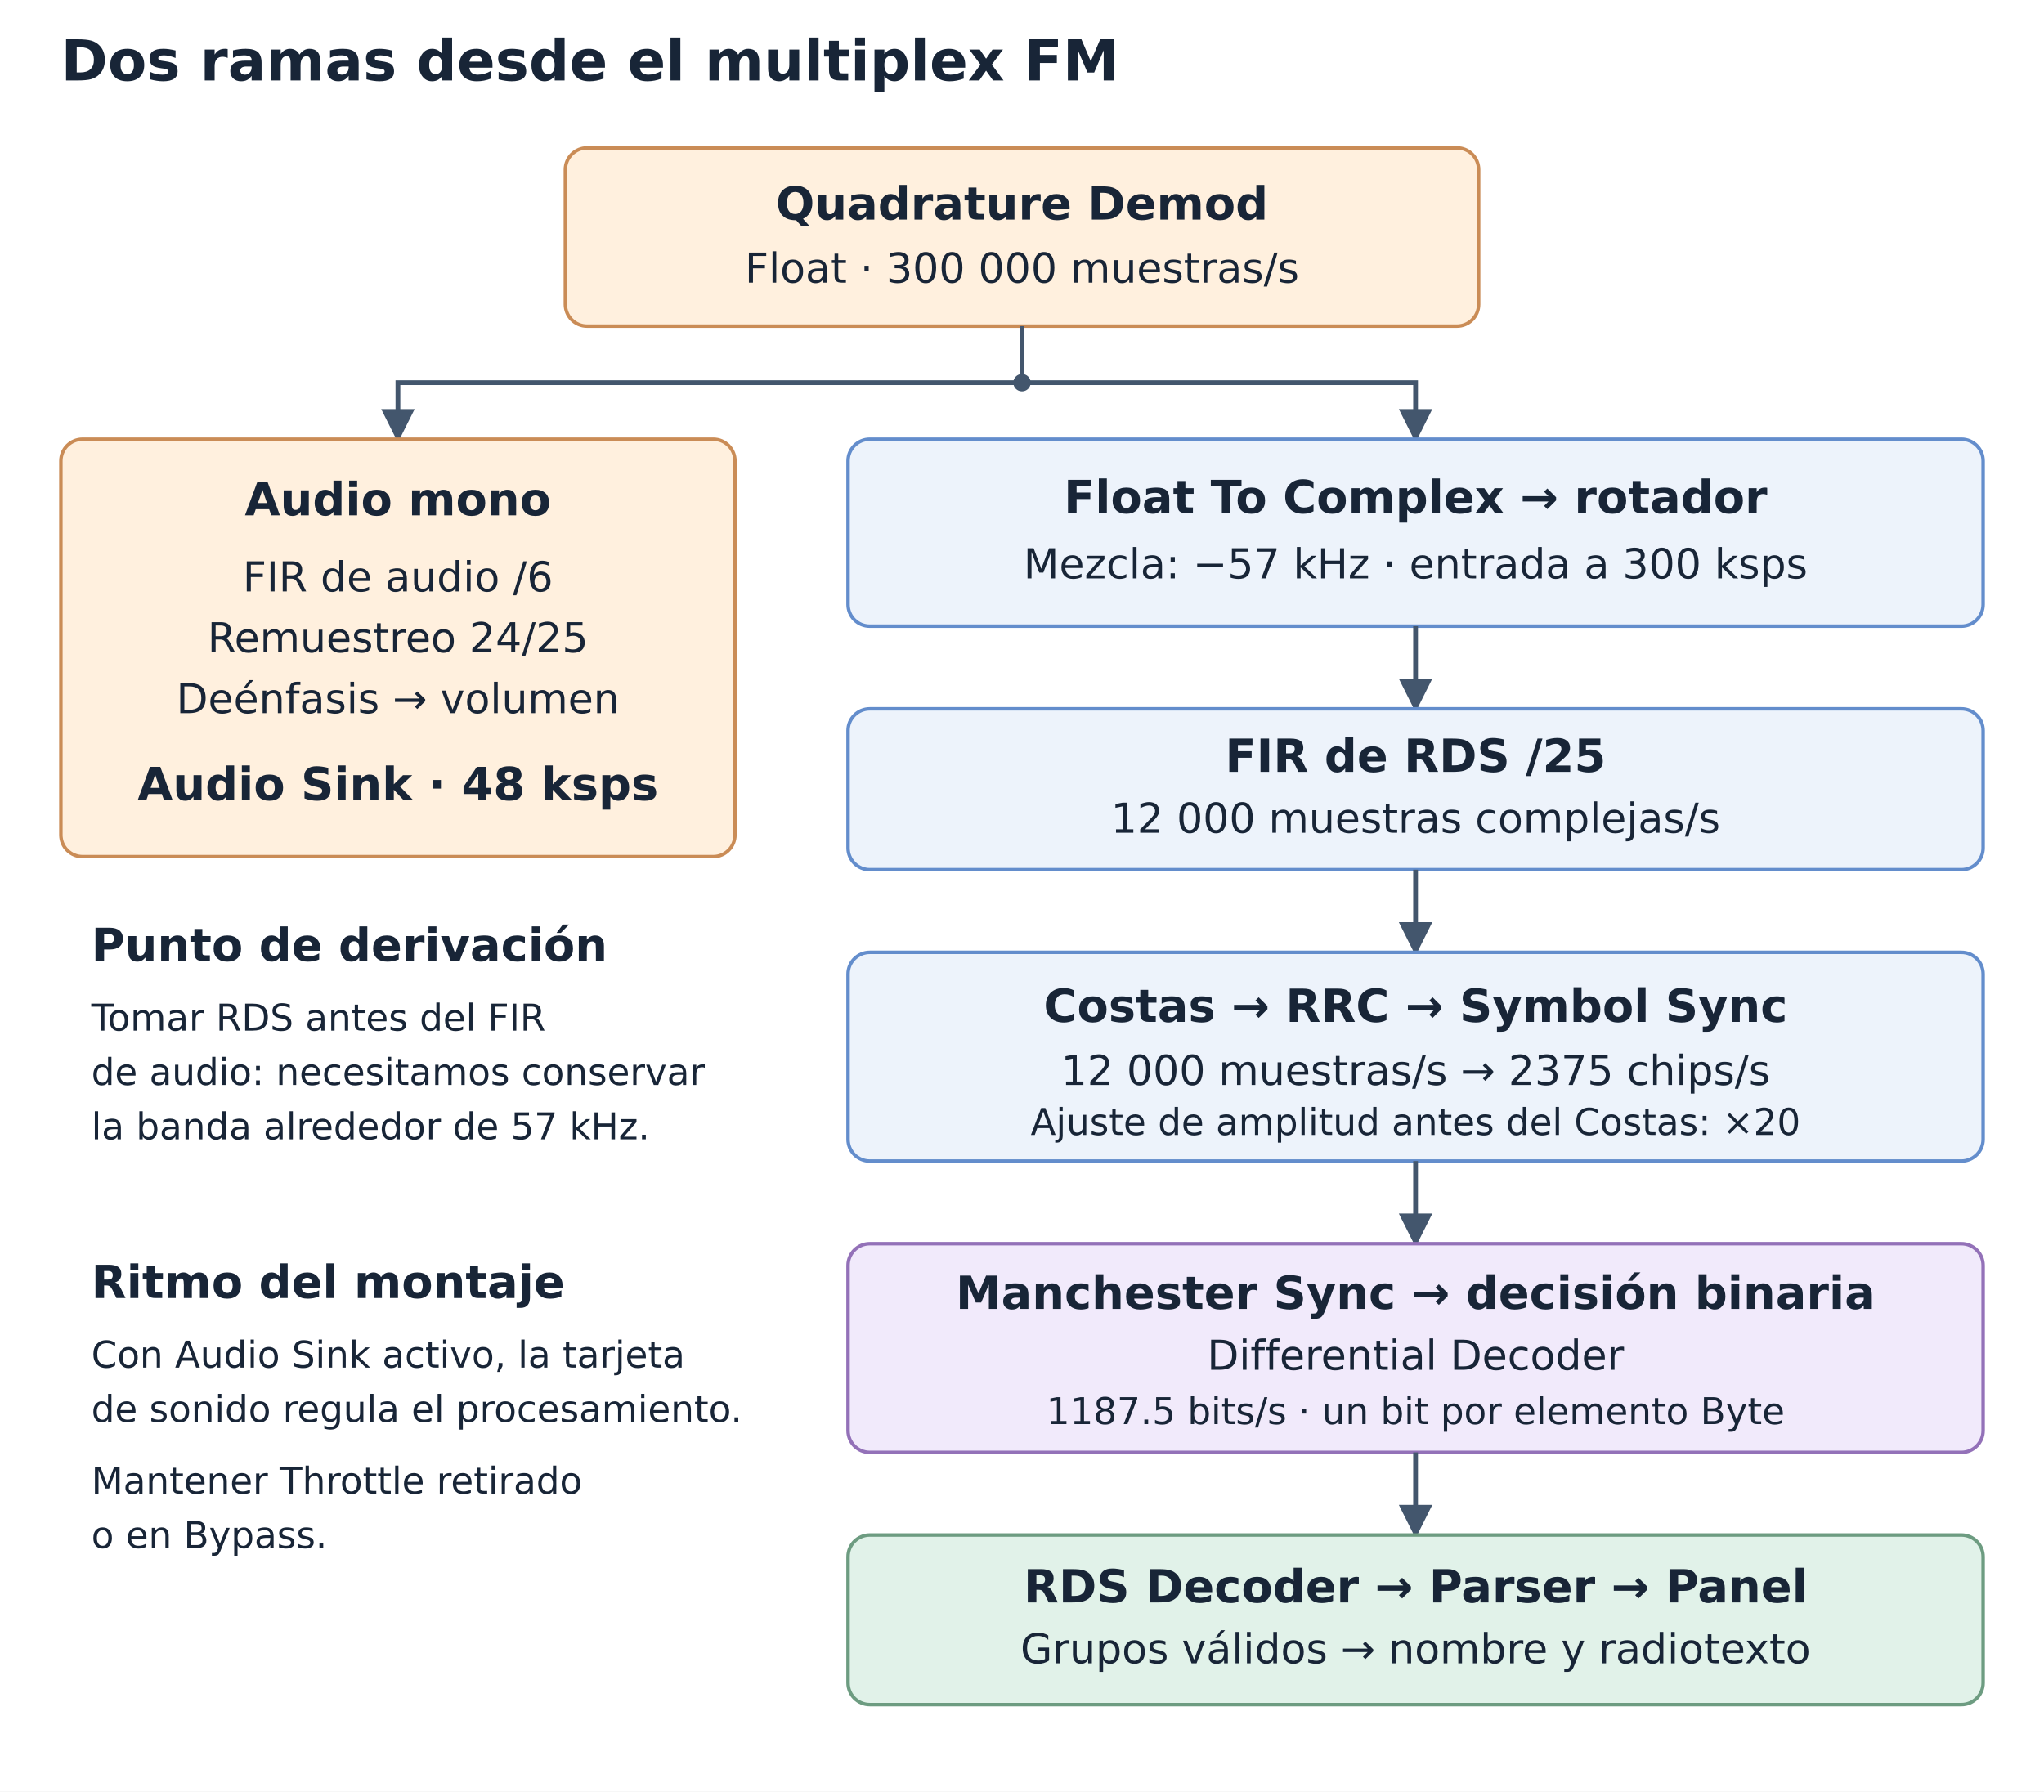
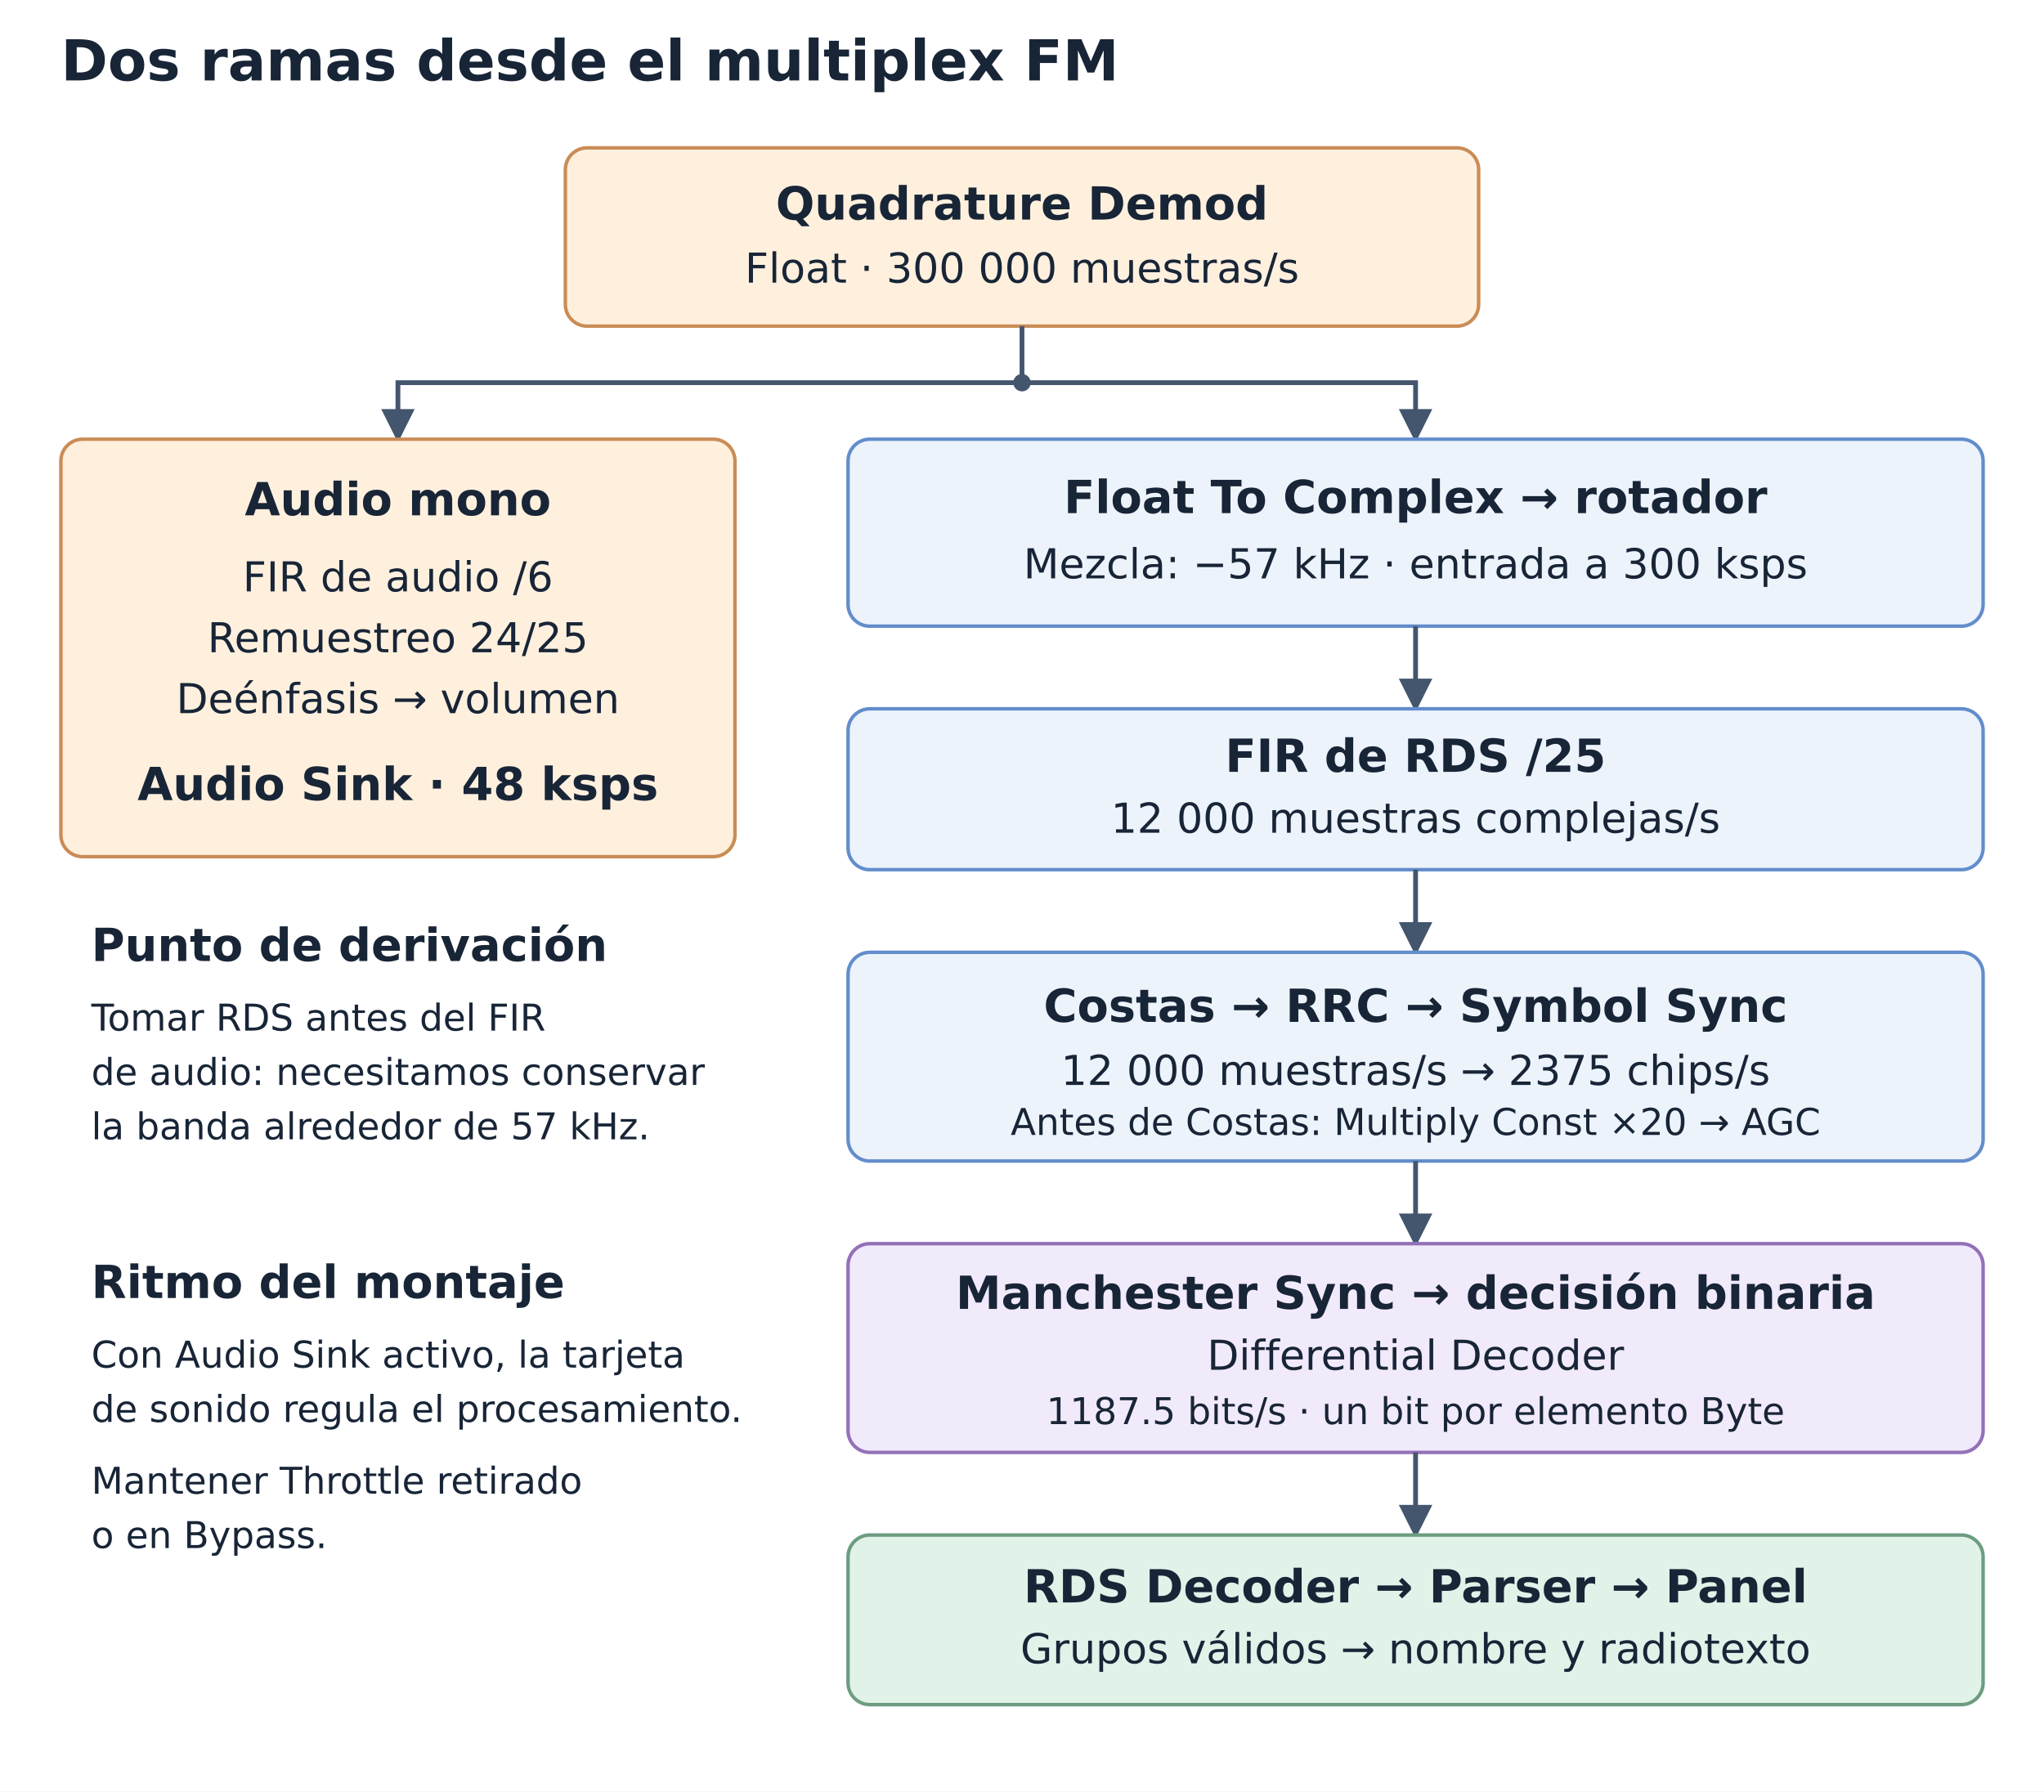
<svg xmlns="http://www.w3.org/2000/svg" width="940" height="824" viewBox="0 0 940 824" role="img" aria-labelledby="title desc">
  <style>
    text { font-family: DejaVu Sans, sans-serif; font-size: 19px; fill: #182537; }
    .title { font-size: 26px; font-weight: bold; }
    .heading { font-size: 21px; font-weight: bold; }
    .small { font-size: 17px; }
    .float { fill: #fff0de; stroke: #ca8c56; stroke-width: 1.6; }
    .complex { fill: #edf3fb; stroke: #638dcc; stroke-width: 1.6; }
    .bits { fill: #f1eafb; stroke: #9371b8; stroke-width: 1.6; }
    .messages { fill: #e1f2e9; stroke: #6d9c81; stroke-width: 1.6; }
    .arrow { fill: none; stroke: #43566d; stroke-width: 2.2; marker-end: url(#arrowhead); }
    .branch { fill: none; stroke: #43566d; stroke-width: 2.2; }
  </style>
  <defs>
    <marker id="arrowhead" viewBox="0 0 10 10" refX="9" refY="5" markerWidth="7" markerHeight="7" orient="auto">
      <path d="M0 0 L10 5 L0 10" fill="#43566d" />
    </marker>
  </defs>
  <rect width="940" height="824" fill="#fff" />
  <text x="28" y="37" class="title">Dos ramas desde el multiplex FM</text>
  <rect x="260" y="68" width="420" height="82" rx="10" class="float" />
  <text x="470" y="101" text-anchor="middle" class="heading">Quadrature Demod</text>
  <text x="470" y="130" text-anchor="middle">Float · 300 000 muestras/s</text>
  <path d="M470 150 V176 H183 V202" class="arrow" />
  <path d="M470 176 H651 V202" class="arrow" />
  <circle cx="470" cy="176" r="4" fill="#43566d" />
  <rect x="28" y="202" width="310" height="192" rx="10" class="float" />
  <text x="183" y="237" text-anchor="middle" class="heading">Audio mono</text>
  <text x="183" y="272" text-anchor="middle">FIR de audio /6</text>
  <text x="183" y="300" text-anchor="middle">Remuestreo 24/25</text>
  <text x="183" y="328" text-anchor="middle">Deénfasis → volumen</text>
  <text x="183" y="368" text-anchor="middle" class="heading">Audio Sink · 48 ksps</text>
  <text x="42" y="442" class="heading">Punto de derivación</text>
  <text x="42" y="474" class="small">Tomar RDS antes del FIR</text>
  <text x="42" y="499" class="small">de audio: necesitamos conservar</text>
  <text x="42" y="524" class="small">la banda alrededor de 57 kHz.</text>
  <text x="42" y="597" class="heading">Ritmo del montaje</text>
  <text x="42" y="629" class="small">Con Audio Sink activo, la tarjeta</text>
  <text x="42" y="654" class="small">de sonido regula el procesamiento.</text>
  <text x="42" y="687" class="small">Mantener Throttle retirado</text>
  <text x="42" y="712" class="small">o en Bypass.</text>
  <rect x="390" y="202" width="522" height="86" rx="10" class="complex" />
  <text x="651" y="236" text-anchor="middle" class="heading">Float To Complex → rotador</text>
  <text x="651" y="266" text-anchor="middle">Mezcla: −57 kHz · entrada a 300 ksps</text>
  <path d="M651 288 V326" class="arrow" />
  <rect x="390" y="326" width="522" height="74" rx="10" class="complex" />
  <text x="651" y="355" text-anchor="middle" class="heading">FIR de RDS /25</text>
  <text x="651" y="383" text-anchor="middle">12 000 muestras complejas/s</text>
  <path d="M651 400 V438" class="arrow" />
  <rect x="390" y="438" width="522" height="96" rx="10" class="complex" />
  <text x="651" y="470" text-anchor="middle" class="heading">Costas → RRC → Symbol Sync</text>
  <text x="651" y="499" text-anchor="middle">12 000 muestras/s → 2375 chips/s</text>
-   <text x="651" y="522" text-anchor="middle" class="small">Ajuste de amplitud antes del Costas: ×20</text>
+   <text x="651" y="522" text-anchor="middle" class="small">Antes de Costas: Multiply Const ×20 → AGC</text>
  <path d="M651 534 V572" class="arrow" />
  <rect x="390" y="572" width="522" height="96" rx="10" class="bits" />
  <text x="651" y="602" text-anchor="middle" class="heading">Manchester Sync → decisión binaria</text>
  <text x="651" y="630" text-anchor="middle">Differential Decoder</text>
  <text x="651" y="655" text-anchor="middle" class="small">1187.5 bits/s · un bit por elemento Byte</text>
  <path d="M651 668 V706" class="arrow" />
  <rect x="390" y="706" width="522" height="78" rx="10" class="messages" />
  <text x="651" y="737" text-anchor="middle" class="heading">RDS Decoder → Parser → Panel</text>
  <text x="651" y="765" text-anchor="middle">Grupos válidos → nombre y radiotexto</text>
</svg>
